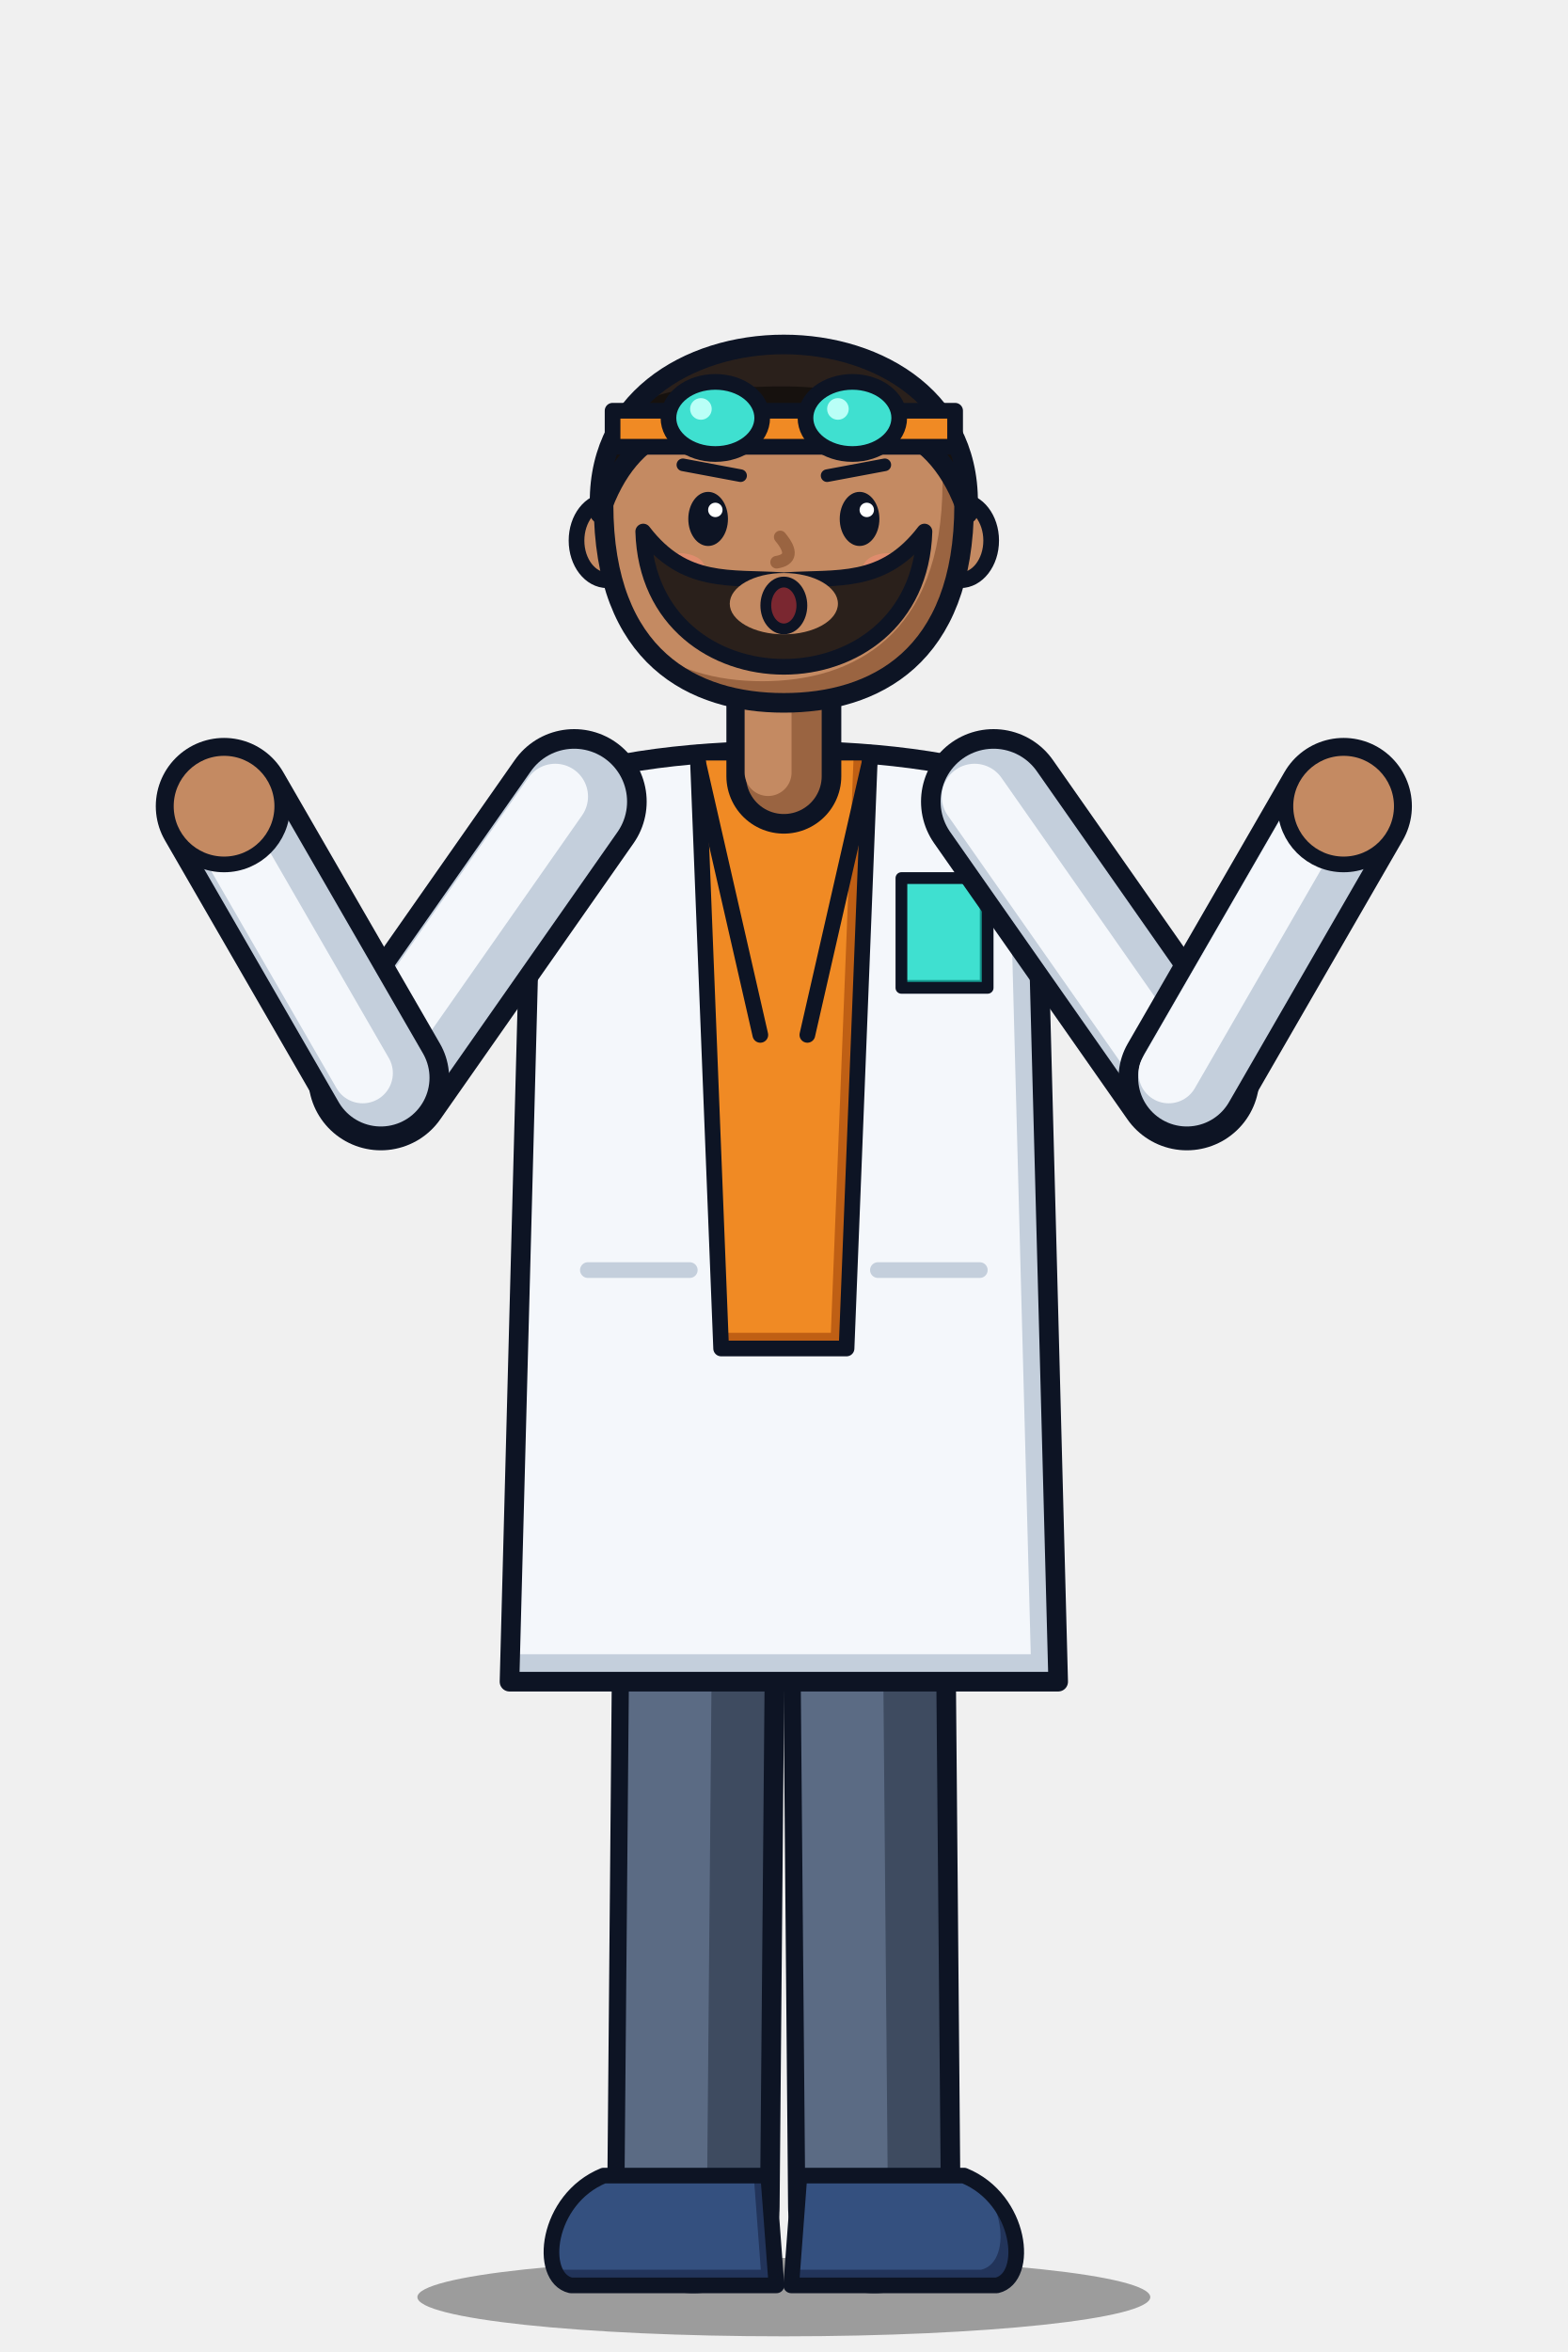
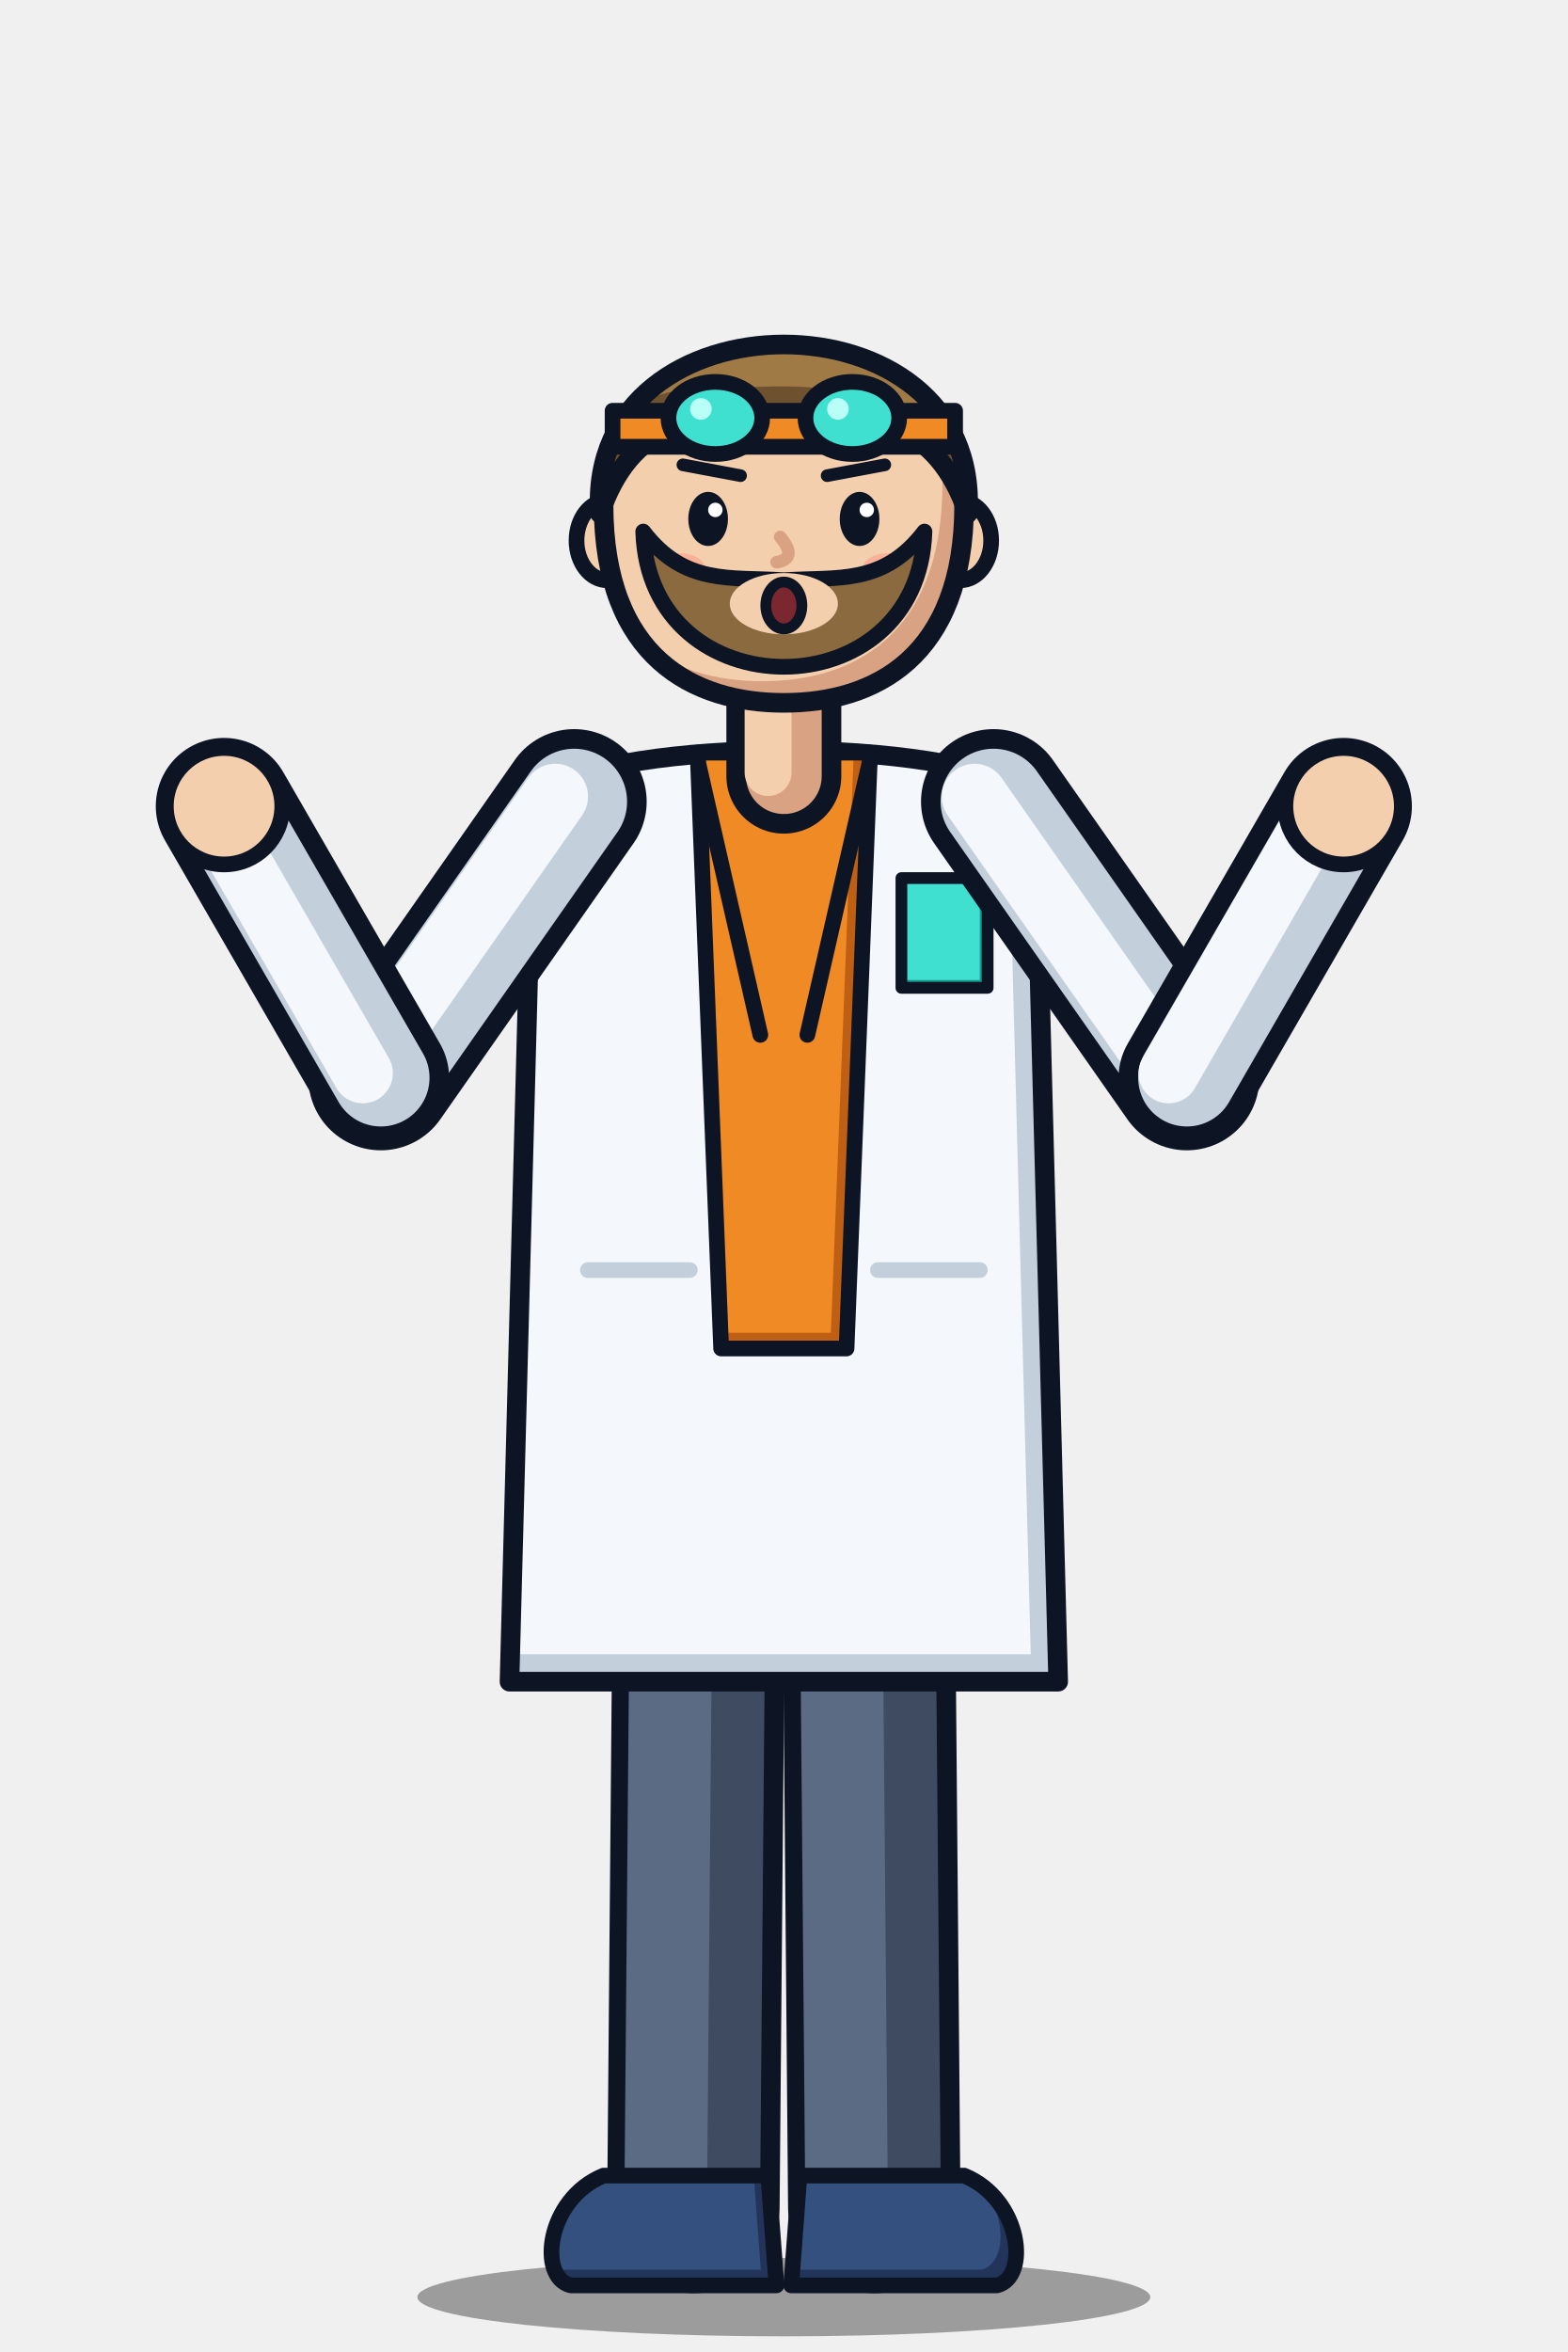
<svg xmlns="http://www.w3.org/2000/svg" viewBox="0 0 400 600" width="400" height="600">
  <defs>
    <filter id="glow" x="-50%" y="-50%" width="200%" height="200%">
      <feGaussianBlur stdDeviation="6" result="b" />
      <feMerge>
        <feMergeNode in="b" />
        <feMergeNode in="SourceGraphic" />
      </feMerge>
    </filter>
    <filter id="blur8" x="-50%" y="-50%" width="200%" height="200%">
      <feGaussianBlur stdDeviation="8" />
    </filter>
    <filter id="blur20" x="-50%" y="-50%" width="200%" height="200%">
      <feGaussianBlur stdDeviation="20" />
    </filter>
  </defs>
  <ellipse cx="200" cy="586" rx="93.5" ry="10" fill="#000" opacity="0.35" />
  <path d="M 178.92 334 L 176.92 563" stroke="#0d1424" stroke-width="44" stroke-linecap="round" />
  <path d="M 178.92 334 L 176.92 563" stroke="#3e4b60" stroke-width="34" stroke-linecap="round" />
  <path d="M 171.848 332.368 L 169.848 561.368" stroke="#5b6b84" stroke-width="21.08" stroke-linecap="round" />
  <clipPath id="c473">
    <path d="M 196.02 555 L 154.02 555 C 139.32 561, 137.22 581, 145.62 583 L 198.12 583 Z" />
  </clipPath>
  <g clip-path="url(#c473)">
    <path d="M 196.02 555 L 154.02 555 C 139.32 561, 137.22 581, 145.62 583 L 198.12 583 Z" fill="#22345a" />
    <path d="M 192.02 551 L 150.02 551 C 135.32 557 133.22 577 141.62 579 L 194.12 579 Z " fill="#34507f" />
  </g>
  <path d="M 196.02 555 L 154.02 555 C 139.32 561, 137.22 581, 145.62 583 L 198.12 583 Z" fill="none" stroke="#0d1424" stroke-width="4" stroke-linejoin="round" />
  <path d="M 221.08 334 L 223.08 563" stroke="#0d1424" stroke-width="44" stroke-linecap="round" />
  <path d="M 221.08 334 L 223.08 563" stroke="#3e4b60" stroke-width="34" stroke-linecap="round" />
  <path d="M 214.008 332.368 L 216.008 561.368" stroke="#5b6b84" stroke-width="21.08" stroke-linecap="round" />
  <clipPath id="c474">
    <path d="M 203.98 555 L 245.98 555 C 260.68 561, 262.78 581, 254.38 583 L 201.88 583 Z" />
  </clipPath>
  <g clip-path="url(#c474)">
    <path d="M 203.98 555 L 245.98 555 C 260.68 561, 262.78 581, 254.38 583 L 201.88 583 Z" fill="#22345a" />
    <path d="M 199.98 551 L 241.98 551 C 256.68 557 258.78 577 250.38 579 L 197.88 579 Z " fill="#34507f" />
  </g>
  <path d="M 203.98 555 L 245.98 555 C 260.68 561, 262.78 581, 254.38 583 L 201.88 583 Z" fill="none" stroke="#0d1424" stroke-width="4" stroke-linejoin="round" />
  <clipPath id="c475">
    <path d="M 136 202 C 161.6 188, 238.4 188, 264 202 L 270 429 L 130 429 Z" />
  </clipPath>
  <g clip-path="url(#c475)">
    <path d="M 136 202 C 161.6 188, 238.4 188, 264 202 L 270 429 L 130 429 Z" fill="#c4cfdc" />
    <path d="M 129 195 C 154.6 181 231.4 181 257 195 L 263 422 L 123 422 Z " fill="#f4f7fb" />
  </g>
  <path d="M 136 202 C 161.6 188, 238.4 188, 264 202 L 270 429 L 130 429 Z" fill="none" stroke="#0d1424" stroke-width="5" stroke-linejoin="round" />
  <clipPath id="c476">
    <path d="M 178 192 L 222 192 L 216 344 L 184 344 Z" />
  </clipPath>
  <g clip-path="url(#c476)">
    <path d="M 178 192 L 222 192 L 216 344 L 184 344 Z" fill="#bf5f14" />
    <path d="M 174 188 L 218 188 L 212 340 L 180 340 Z " fill="#f08a24" />
  </g>
  <path d="M 178 192 L 222 192 L 216 344 L 184 344 Z" fill="none" stroke="#0d1424" stroke-width="4" stroke-linejoin="round" />
  <path d="M 178 194 L 194 264 M 222 194 L 206 264" fill="none" stroke="#0d1424" stroke-width="4" stroke-linecap="round" stroke-linejoin="round" />
  <path d="M 150 324 L 176 324" fill="none" stroke="#c4cfdc" stroke-width="4" stroke-linecap="round" stroke-linejoin="round" />
  <path d="M 224 324 L 250 324" fill="none" stroke="#c4cfdc" stroke-width="4" stroke-linecap="round" stroke-linejoin="round" />
  <clipPath id="c477">
    <path d="M 230 224 L 252 224 L 252 252 L 230 252 Z" />
  </clipPath>
  <g clip-path="url(#c477)">
    <path d="M 230 224 L 252 224 L 252 252 L 230 252 Z" fill="#14998f" />
    <path d="M 228 222 L 250 222 L 250 250 L 228 250 Z " fill="#3fe0d0" />
  </g>
  <path d="M 230 224 L 252 224 L 252 252 L 230 252 Z" fill="none" stroke="#0d1424" stroke-width="3" stroke-linejoin="round" />
  <path d="M 146.5 204.5 L 97.172 274.947" stroke="#0d1424" stroke-width="37" stroke-linecap="round" />
  <path d="M 146.5 204.5 L 97.172 274.947" stroke="#c4cfdc" stroke-width="27" stroke-linecap="round" />
  <path d="M 141.665 203.204 L 92.338 273.651" stroke="#f4f7fb" stroke-width="16.74" stroke-linecap="round" />
  <path d="M 97.172 274.947 L 57.172 205.665" stroke="#0d1424" stroke-width="34.84" stroke-linecap="round" />
  <path d="M 97.172 274.947 L 57.172 205.665" stroke="#c4cfdc" stroke-width="24.84" stroke-linecap="round" />
  <path d="M 92.538 273.755 L 52.538 204.473" stroke="#f4f7fb" stroke-width="15.401" stroke-linecap="round" />
-   <circle cx="57.172" cy="205.665" r="14.85" fill="#c48a62" stroke="#0d1424" stroke-width="4" />
+   <circle cx="57.172" cy="205.665" r="14.85" fill="#f4cfae" stroke="#0d1424" stroke-width="4" />
  <path d="M 253.5 204.5 L 302.828 274.947" stroke="#0d1424" stroke-width="37" stroke-linecap="round" />
  <path d="M 253.5 204.5 L 302.828 274.947" stroke="#c4cfdc" stroke-width="27" stroke-linecap="round" />
  <path d="M 248.665 203.204 L 297.993 273.651" stroke="#f4f7fb" stroke-width="16.74" stroke-linecap="round" />
  <path d="M 302.828 274.947 L 342.828 205.665" stroke="#0d1424" stroke-width="34.84" stroke-linecap="round" />
  <path d="M 302.828 274.947 L 342.828 205.665" stroke="#c4cfdc" stroke-width="24.84" stroke-linecap="round" />
  <path d="M 298.193 273.755 L 338.193 204.473" stroke="#f4f7fb" stroke-width="15.401" stroke-linecap="round" />
-   <circle cx="342.828" cy="205.665" r="14.85" fill="#c48a62" stroke="#0d1424" stroke-width="4" />
+   <circle cx="342.828" cy="205.665" r="14.85" fill="#f4cfae" stroke="#0d1424" stroke-width="4" />
  <path d="M 200 165.5 L 200 198" stroke="#0d1424" stroke-width="29.32" stroke-linecap="round" />
-   <path d="M 200 165.5 L 200 198" stroke="#9a6441" stroke-width="19.32" stroke-linecap="round" />
-   <path d="M 195.981 164.573 L 195.981 197.073" stroke="#c48a62" stroke-width="11.978" stroke-linecap="round" />
-   <ellipse cx="154.92" cy="137.9" rx="7.82" ry="10.12" fill="#c48a62" stroke="#0d1424" stroke-width="4" />
-   <ellipse cx="245.08" cy="137.9" rx="7.82" ry="10.12" fill="#c48a62" stroke="#0d1424" stroke-width="4" />
+   <path d="M 200 165.5 L 200 198" stroke="#d9a283" stroke-width="19.32" stroke-linecap="round" />
+   <path d="M 195.981 164.573 L 195.981 197.073" stroke="#f4cfae" stroke-width="11.978" stroke-linecap="round" />
+   <ellipse cx="154.92" cy="137.9" rx="7.82" ry="10.12" fill="#f4cfae" stroke="#0d1424" stroke-width="4" />
+   <ellipse cx="245.08" cy="137.9" rx="7.82" ry="10.12" fill="#f4cfae" stroke="#0d1424" stroke-width="4" />
  <clipPath id="c482">
    <path d="M 154 128.7 C 154 80.4, 246 80.4, 246 128.7 C 246 167.8, 223 179.3, 200 179.3 C 177 179.3, 154 167.8, 154 128.7 Z" />
  </clipPath>
  <g clip-path="url(#c482)">
-     <path d="M 154 128.7 C 154 80.4, 246 80.4, 246 128.7 C 246 167.8, 223 179.3, 200 179.3 C 177 179.3, 154 167.8, 154 128.7 Z" fill="#9a6441" />
-     <path d="M 148.48 123.18 C 148.48 74.88 240.48 74.88 240.48 123.18 C 240.48 162.28 217.48 173.78 194.48 173.78 C 171.48 173.78 148.48 162.28 148.48 123.18 Z " fill="#c48a62" />
+     <path d="M 154 128.7 C 154 80.4, 246 80.4, 246 128.7 C 246 167.8, 223 179.3, 200 179.3 C 177 179.3, 154 167.8, 154 128.7 Z" fill="#d9a283" />
+     <path d="M 148.48 123.18 C 148.48 74.88 240.48 74.88 240.48 123.18 C 240.48 162.28 217.48 173.78 194.48 173.78 C 171.48 173.78 148.48 162.28 148.48 123.18 Z " fill="#f4cfae" />
  </g>
  <path d="M 154 128.7 C 154 80.4, 246 80.4, 246 128.7 C 246 167.8, 223 179.3, 200 179.3 C 177 179.3, 154 167.8, 154 128.7 Z" fill="none" stroke="#0d1424" stroke-width="5" stroke-linejoin="round" />
  <ellipse cx="180.68" cy="132.38" rx="5.06" ry="6.9" fill="#0d1424" />
  <circle cx="182.52" cy="130.08" r="1.84" fill="#fff" />
  <path d="M 188.96 121.34 L 174.24 118.58" fill="none" stroke="#0d1424" stroke-width="3.22" stroke-linecap="round" stroke-linejoin="round" />
  <ellipse cx="219.32" cy="132.38" rx="5.06" ry="6.9" fill="#0d1424" />
  <circle cx="221.16" cy="130.08" r="1.84" fill="#fff" />
  <path d="M 211.04 121.34 L 225.76 118.58" fill="none" stroke="#0d1424" stroke-width="3.22" stroke-linecap="round" stroke-linejoin="round" />
-   <path d="M 199.08 136.98 Q 203.68 142.5 198.16 143.42" fill="none" stroke="#9a6441" stroke-width="3.22" stroke-linecap="round" stroke-linejoin="round" />
+   <path d="M 199.08 136.98 Q 203.68 142.5 198.16 143.42" fill="none" stroke="#d9a283" stroke-width="3.22" stroke-linecap="round" stroke-linejoin="round" />
  <ellipse cx="173.32" cy="144.8" rx="6.44" ry="3.68" fill="#ff8f7a" opacity=".45" />
  <ellipse cx="226.68" cy="144.8" rx="6.44" ry="3.68" fill="#ff8f7a" opacity=".45" />
-   <path d="M 164.12 135.6 C 165.5 181.6, 234.5 181.6, 235.88 135.6 C 225.3 149.4, 213.8 147.1, 200 148.02 C 186.2 147.1, 174.7 149.4, 164.12 135.6 Z" fill="#2a201b" stroke="#0d1424" stroke-width="4" stroke-linejoin="round" />
-   <ellipse cx="200" cy="154" rx="13.8" ry="7.82" fill="#c48a62" />
+   <path d="M 164.12 135.6 C 165.5 181.6, 234.5 181.6, 235.88 135.6 C 225.3 149.4, 213.8 147.1, 200 148.02 C 186.2 147.1, 174.7 149.4, 164.12 135.6 Z" fill="#8a6a3e" stroke="#0d1424" stroke-width="4" stroke-linejoin="round" />
+   <ellipse cx="200" cy="154" rx="13.8" ry="7.82" fill="#f4cfae" />
  <ellipse cx="200" cy="154.46" rx="4.6" ry="5.98" fill="#7a2730" stroke="#0d1424" stroke-width="2.76" />
  <clipPath id="c480">
    <path d="M 153.08 131 C 149.4 73.5, 250.6 73.5, 246.92 131 C 239.1 108, 223 104.78, 200 105.7 C 177 104.78, 160.9 108, 153.08 131 Z" />
  </clipPath>
  <g clip-path="url(#c480)">
-     <path d="M 153.08 131 C 149.4 73.5, 250.6 73.5, 246.92 131 C 239.1 108, 223 104.78, 200 105.7 C 177 104.78, 160.9 108, 153.08 131 Z" fill="#16110e" />
-     <path d="M 146.08 124 C 142.4 66.5 243.6 66.5 239.92 124 C 232.1 101 216 97.78 193 98.7 C 170 97.78 153.9 101 146.08 124 Z " fill="#2a201b" />
+     <path d="M 153.08 131 C 149.4 73.5, 250.6 73.5, 246.92 131 C 239.1 108, 223 104.78, 200 105.7 C 177 104.78, 160.9 108, 153.08 131 Z" fill="#6e5230" />
+     <path d="M 146.08 124 C 142.4 66.5 243.6 66.5 239.92 124 C 232.1 101 216 97.78 193 98.7 C 170 97.78 153.9 101 146.08 124 Z " fill="#a07a45" />
  </g>
  <path d="M 153.08 131 C 149.4 73.5, 250.6 73.5, 246.92 131 C 239.1 108, 223 104.78, 200 105.7 C 177 104.78, 160.9 108, 153.08 131 Z" fill="none" stroke="#0d1424" stroke-width="5" stroke-linejoin="round" />
  <clipPath id="c481">
    <path d="M 156.3 104.78 L 243.7 104.78 L 243.7 113.98 L 156.3 113.98 Z" />
  </clipPath>
  <g clip-path="url(#c481)">
    <path d="M 156.3 104.78 L 243.7 104.78 L 243.7 113.98 L 156.3 113.98 Z" fill="#bf5f14" />
    <path d="M 154.3 102.78 L 241.7 102.78 L 241.7 111.98 L 154.3 111.98 Z " fill="#f08a24" />
  </g>
  <path d="M 156.3 104.78 L 243.7 104.78 L 243.7 113.98 L 156.3 113.98 Z" fill="none" stroke="#0d1424" stroke-width="4" stroke-linejoin="round" />
  <ellipse cx="182.52" cy="106.62" rx="11.96" ry="9.2" fill="#3fe0d0" stroke="#0d1424" stroke-width="4" />
  <circle cx="178.84" cy="104.32" r="2.76" fill="#b9fff7" />
  <ellipse cx="217.48" cy="106.62" rx="11.96" ry="9.2" fill="#3fe0d0" stroke="#0d1424" stroke-width="4" />
  <circle cx="213.8" cy="104.32" r="2.76" fill="#b9fff7" />
</svg>
